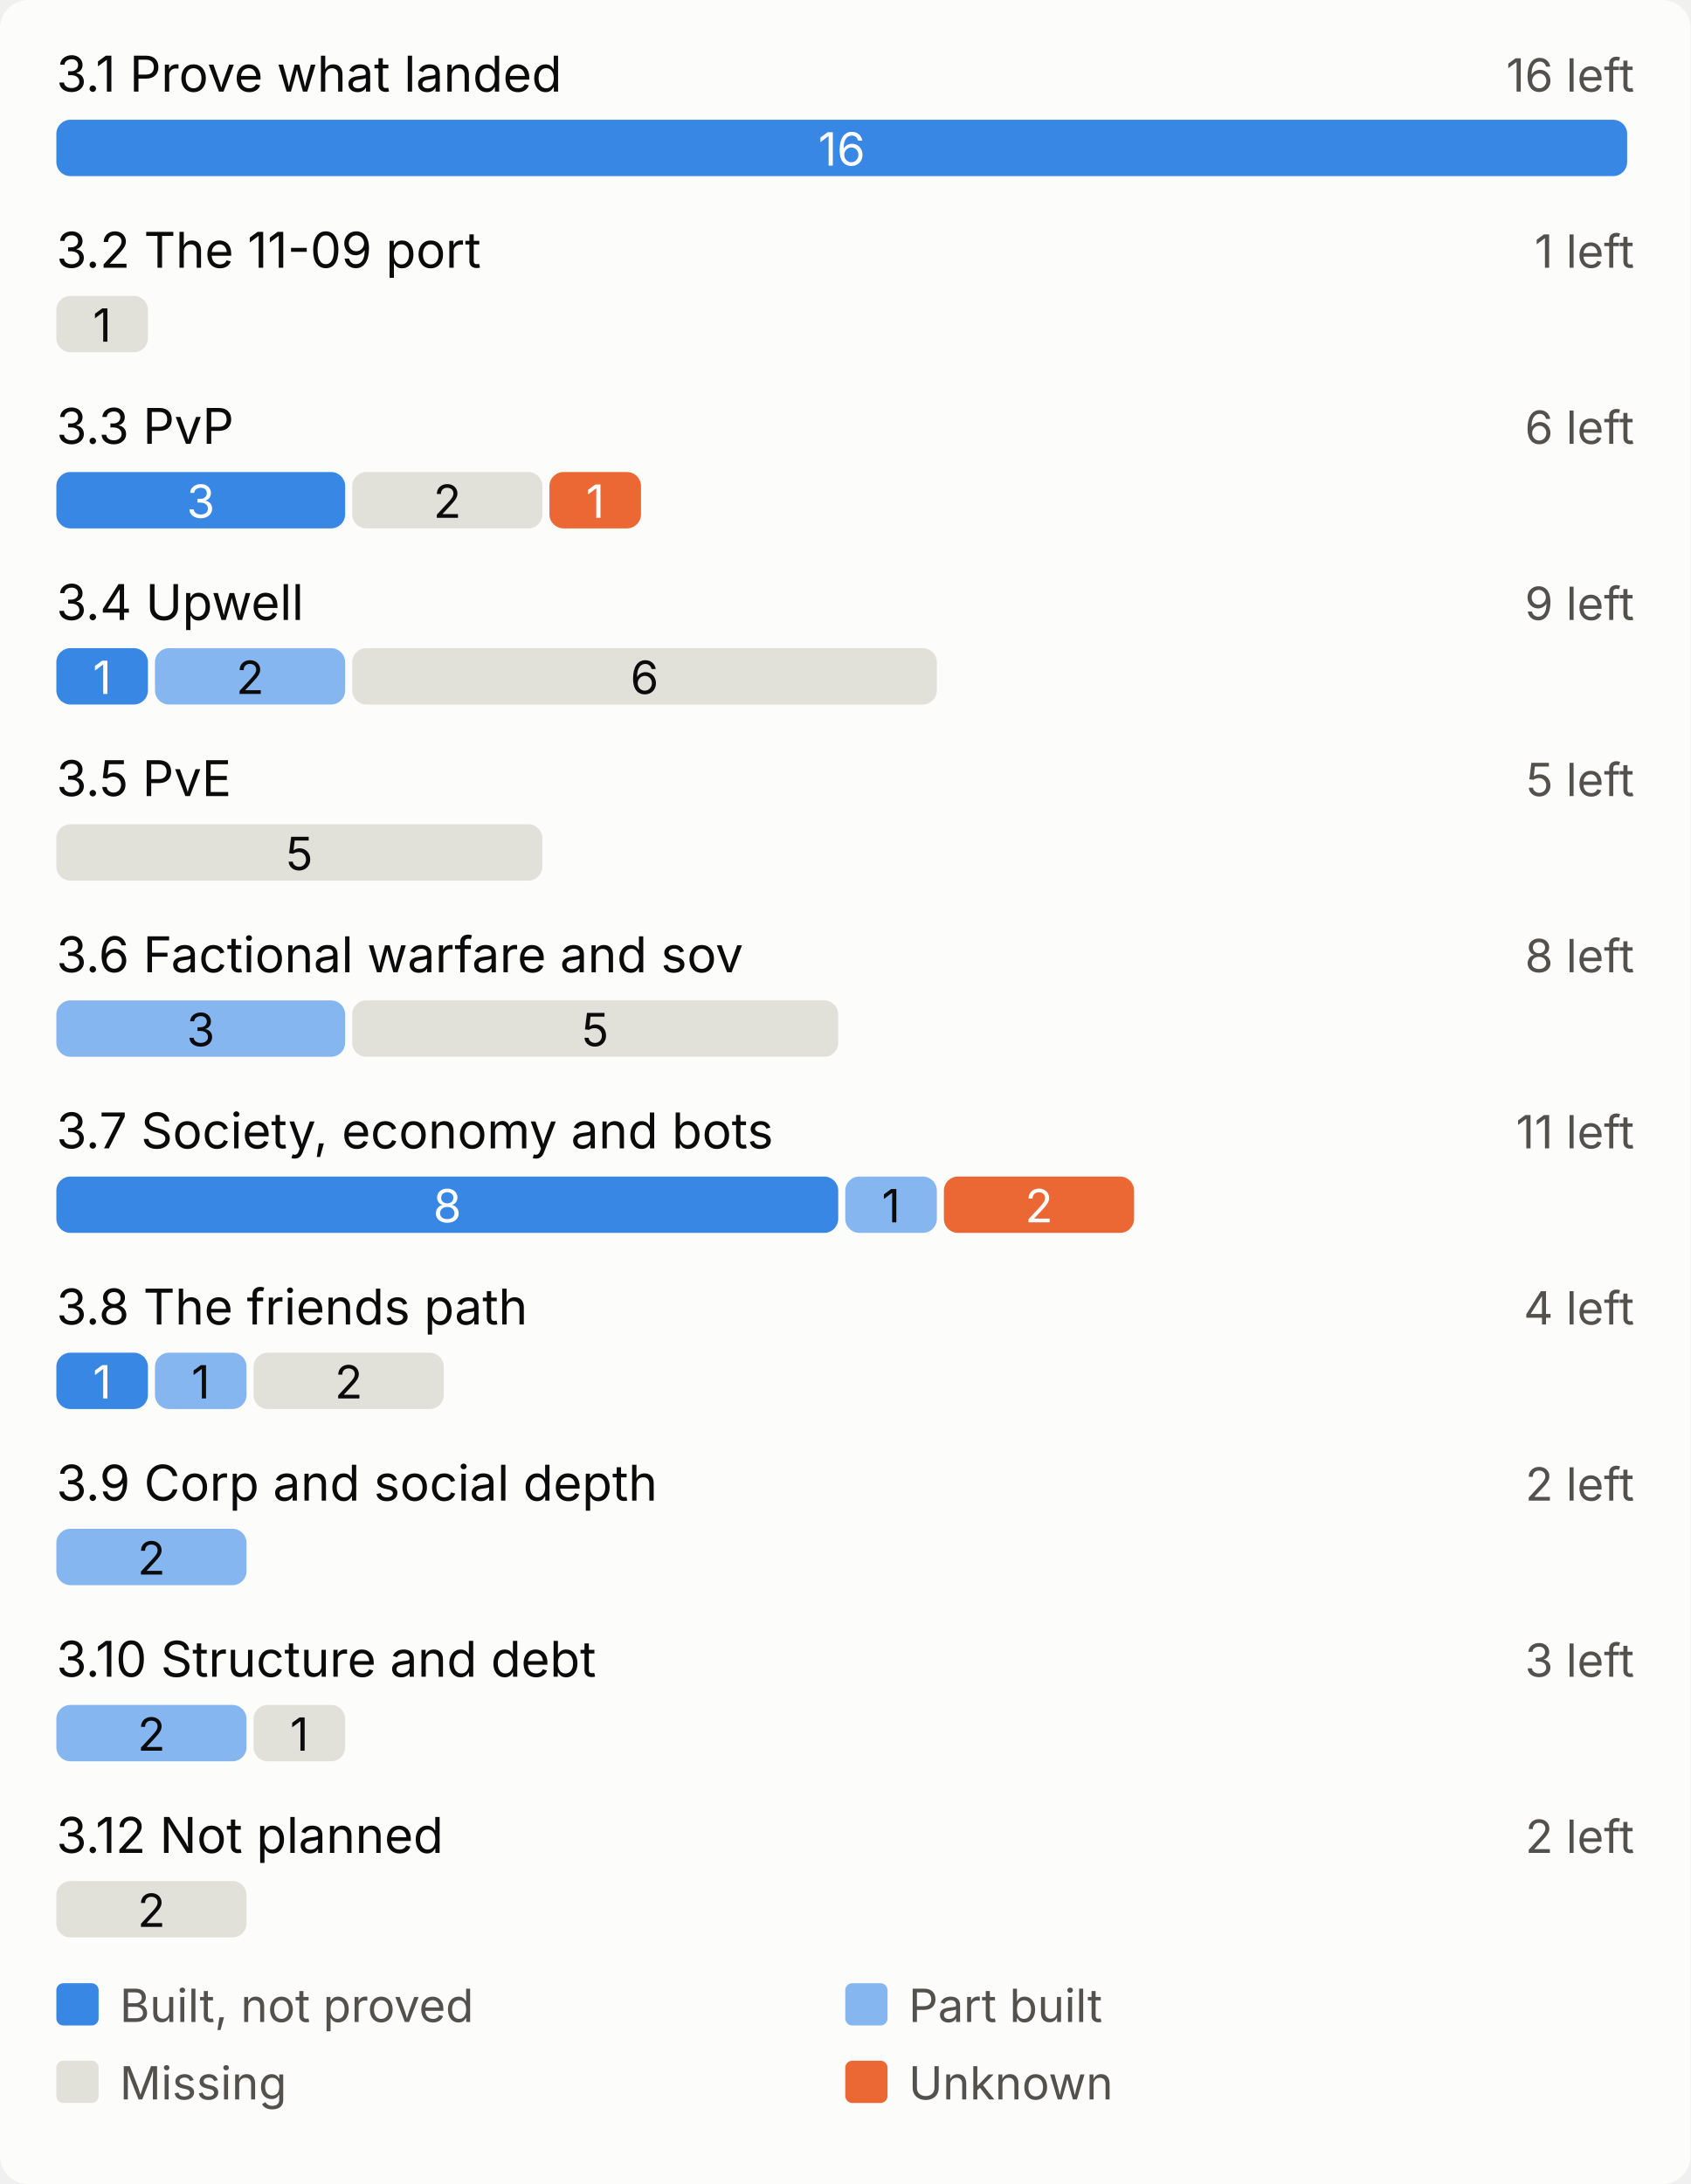
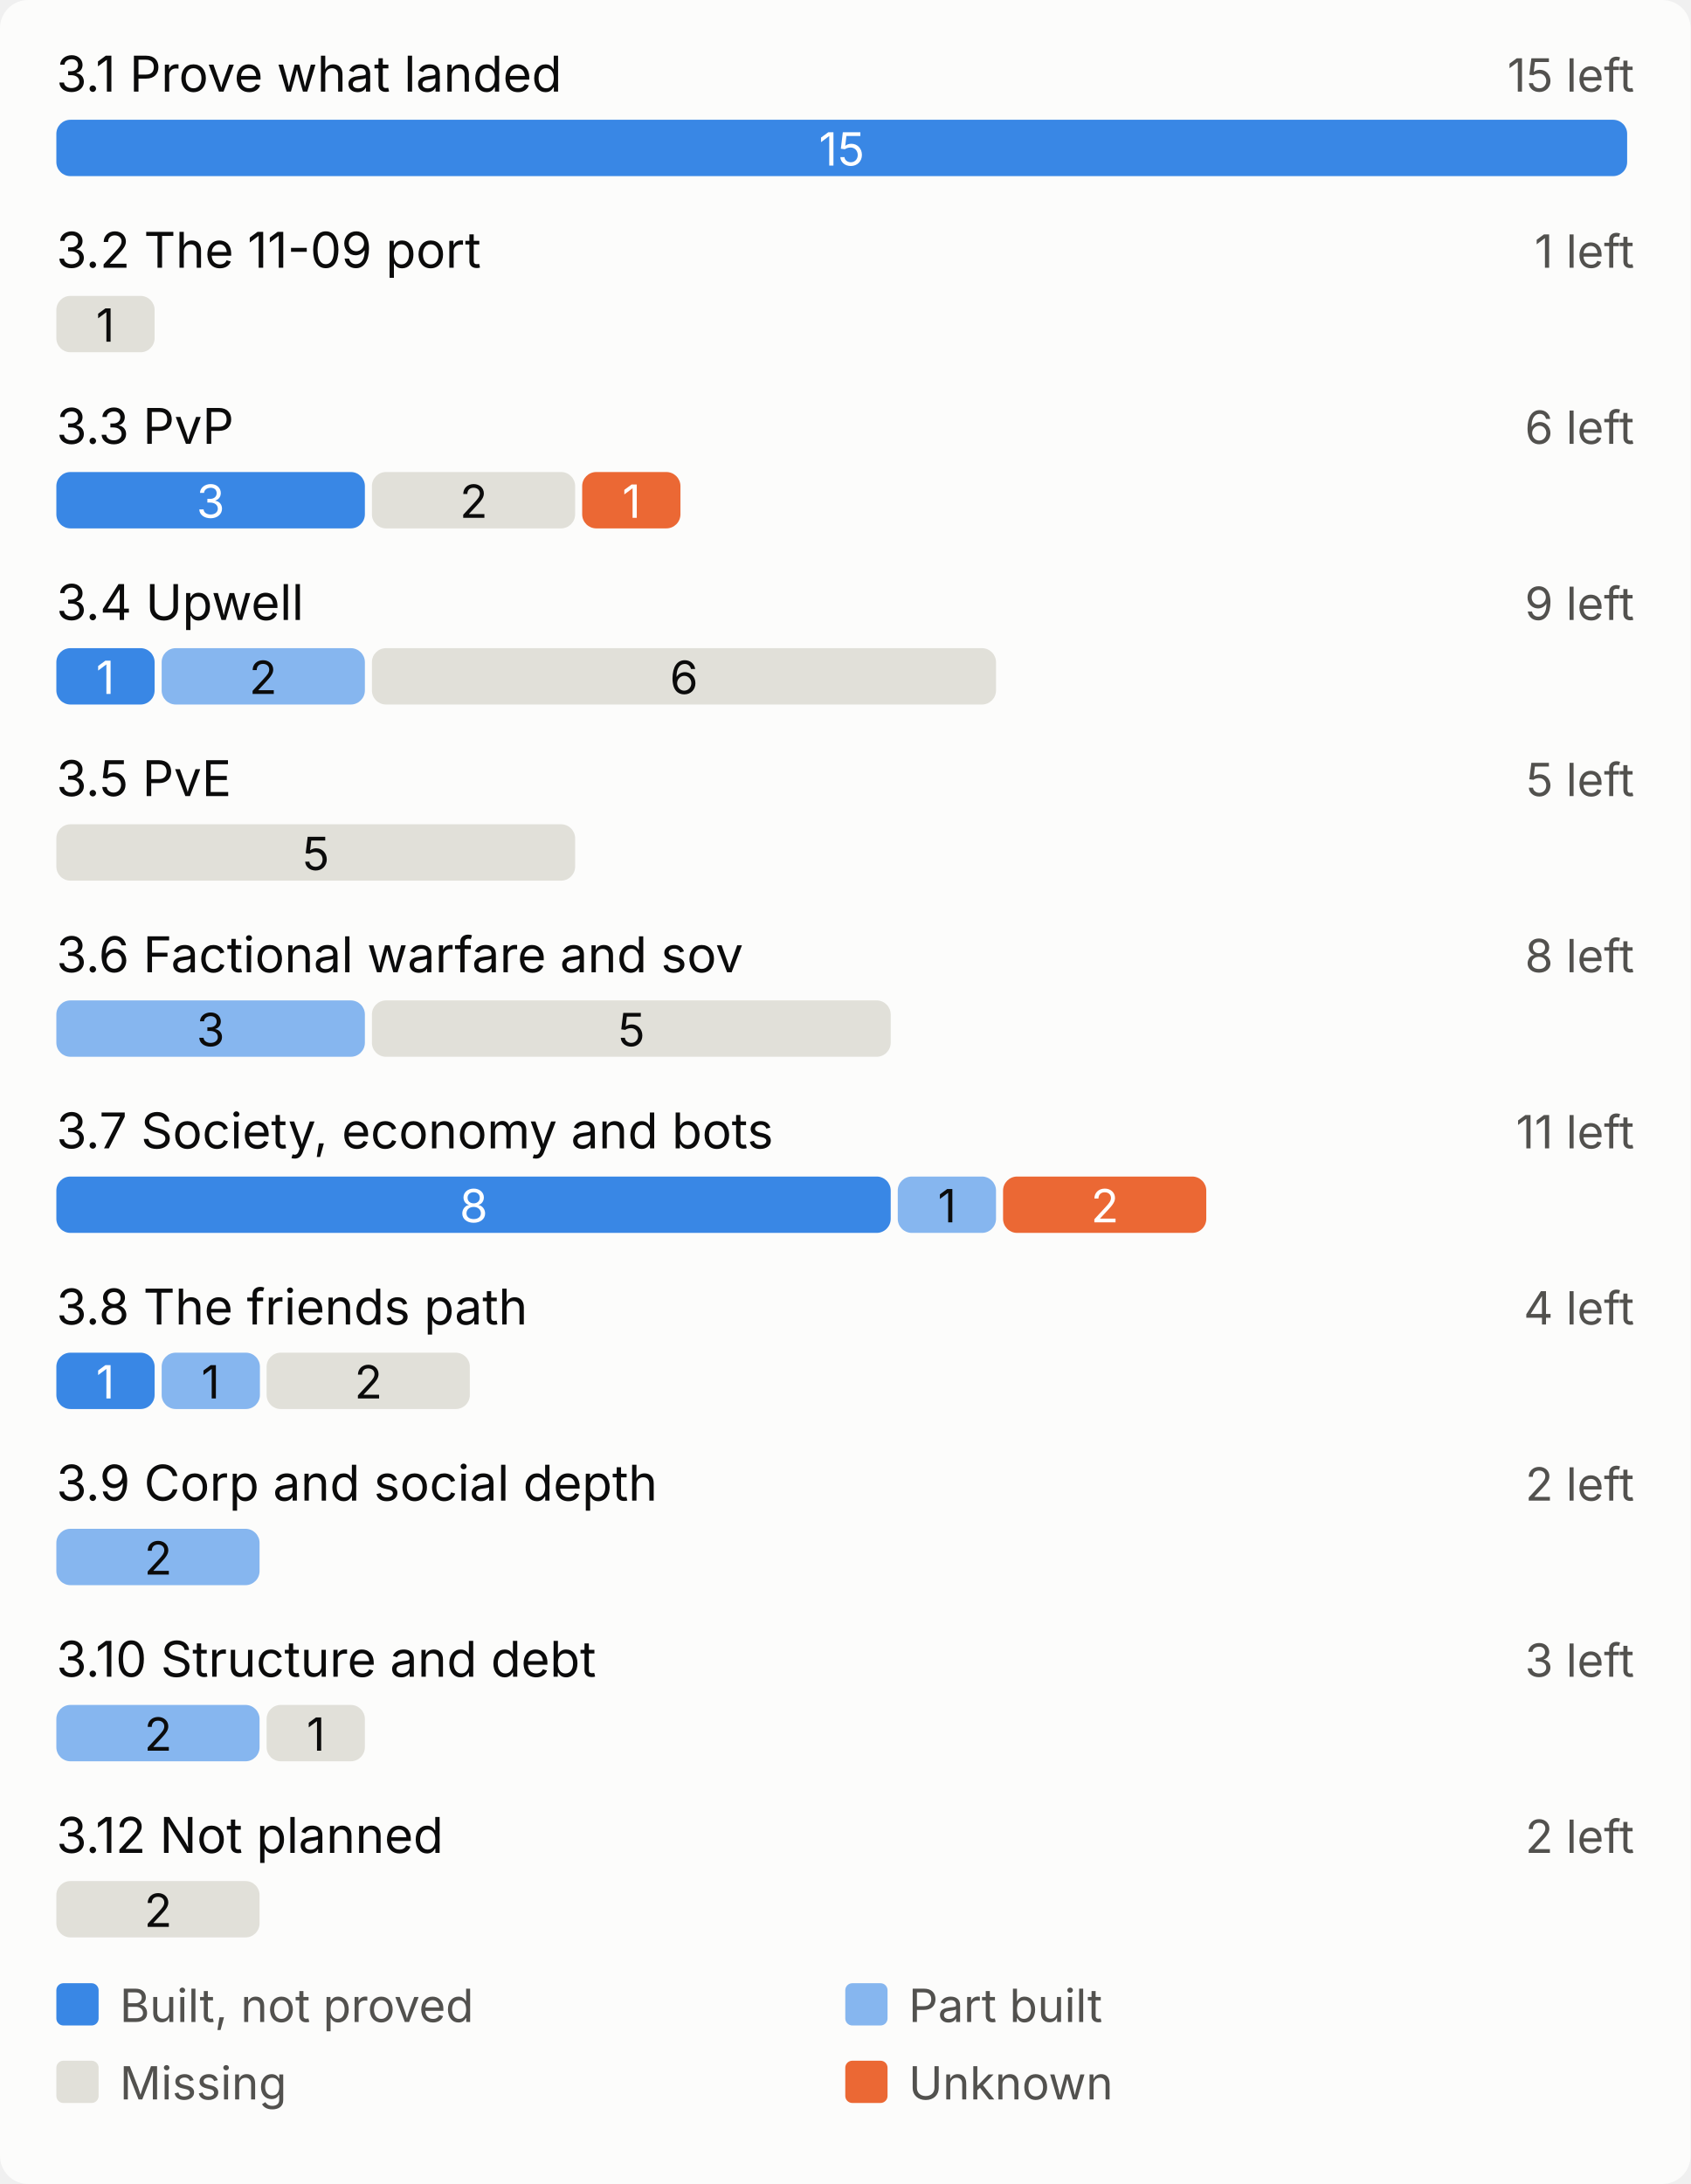
<svg xmlns="http://www.w3.org/2000/svg" viewBox="0 0 480 620" role="img" aria-label="What is left, by theme">
  <style>
.bg{fill:#fcfcfb}.t{fill:#0b0b0b}.s{fill:#52514e}.track{fill:#e1e0d9}
.proved{fill:#184f95}.built{fill:#3987e5}.part{fill:#86b6ef}.missing{fill:#e1e0d9}.unknown{fill:#eb6834}
.bad{fill:#eb6834}.none{fill:#c3c2b7}
.in-proved,.in-built,.in-unknown,.in-bad{fill:#fff}.in-part,.in-missing,.in-none{fill:#0b0b0b}
@media (prefers-color-scheme:dark){
.bg{fill:#1a1a19}.t{fill:#f0efec}.s{fill:#c3c2b7}.track{fill:#383835}
.proved{fill:#86b6ef}.built{fill:#3987e5}.part{fill:#184f95}.missing{fill:#383835}.unknown{fill:#d95926}
.bad{fill:#d95926}.none{fill:#52514e}
.in-proved{fill:#0b0b0b}.in-part,.in-missing,.in-none{fill:#f0efec}
}
text{font-family:system-ui,-apple-system,"Segoe UI",sans-serif;font-size:14px}
.big{font-size:40px;font-weight:600}.b{font-weight:600}.sm{font-size:13px}
</style>
  <rect width="480" height="620" rx="8" class="bg" />
  <text x="16.0" y="26" class="t">3.1 Prove what landed</text>
-   <text x="464.0" y="26" class="s sm" text-anchor="end">16 left</text>
+   <text x="464.0" y="26" class="s sm" text-anchor="end">15 left</text>
  <rect x="16.0" y="34" width="446.0" height="16" rx="4" class="built" />
-   <text x="239.0" y="47" class="in-built sm" text-anchor="middle">16</text>
+   <text x="239.0" y="47" class="in-built sm" text-anchor="middle">15</text>
  <text x="16.0" y="76" class="t">3.2 The 11-09 port</text>
  <text x="464.0" y="76" class="s sm" text-anchor="end">1 left</text>
-   <rect x="16.0" y="84" width="26.0" height="16" rx="4" class="missing" />
-   <text x="29.0" y="97" class="in-missing sm" text-anchor="middle">1</text>
+   <rect x="16.0" y="84" width="27.9" height="16" rx="4" class="missing" />
+   <text x="29.9" y="97" class="in-missing sm" text-anchor="middle">1</text>
  <text x="16.0" y="126" class="t">3.3 PvP</text>
  <text x="464.0" y="126" class="s sm" text-anchor="end">6 left</text>
-   <rect x="16.0" y="134" width="82.0" height="16" rx="4" class="built" />
-   <text x="57.0" y="147" class="in-built sm" text-anchor="middle">3</text>
-   <rect x="100.0" y="134" width="54.0" height="16" rx="4" class="missing" />
-   <text x="127.0" y="147" class="in-missing sm" text-anchor="middle">2</text>
-   <rect x="156.0" y="134" width="26.0" height="16" rx="4" class="unknown" />
-   <text x="169.0" y="147" class="in-unknown sm" text-anchor="middle">1</text>
+   <rect x="16.0" y="134" width="87.6" height="16" rx="4" class="built" />
+   <text x="59.8" y="147" class="in-built sm" text-anchor="middle">3</text>
+   <rect x="105.6" y="134" width="57.7" height="16" rx="4" class="missing" />
+   <text x="134.5" y="147" class="in-missing sm" text-anchor="middle">2</text>
+   <rect x="165.3" y="134" width="27.9" height="16" rx="4" class="unknown" />
+   <text x="179.3" y="147" class="in-unknown sm" text-anchor="middle">1</text>
  <text x="16.0" y="176" class="t">3.4 Upwell</text>
  <text x="464.0" y="176" class="s sm" text-anchor="end">9 left</text>
-   <rect x="16.0" y="184" width="26.0" height="16" rx="4" class="built" />
-   <text x="29.0" y="197" class="in-built sm" text-anchor="middle">1</text>
-   <rect x="44.0" y="184" width="54.0" height="16" rx="4" class="part" />
-   <text x="71.0" y="197" class="in-part sm" text-anchor="middle">2</text>
-   <rect x="100.0" y="184" width="166.0" height="16" rx="4" class="missing" />
-   <text x="183.0" y="197" class="in-missing sm" text-anchor="middle">6</text>
+   <rect x="16.0" y="184" width="27.9" height="16" rx="4" class="built" />
+   <text x="29.9" y="197" class="in-built sm" text-anchor="middle">1</text>
+   <rect x="45.9" y="184" width="57.7" height="16" rx="4" class="part" />
+   <text x="74.7" y="197" class="in-part sm" text-anchor="middle">2</text>
+   <rect x="105.6" y="184" width="177.2" height="16" rx="4" class="missing" />
+   <text x="194.2" y="197" class="in-missing sm" text-anchor="middle">6</text>
  <text x="16.0" y="226" class="t">3.5 PvE</text>
  <text x="464.0" y="226" class="s sm" text-anchor="end">5 left</text>
-   <rect x="16.0" y="234" width="138.0" height="16" rx="4" class="missing" />
-   <text x="85.0" y="247" class="in-missing sm" text-anchor="middle">5</text>
+   <rect x="16.0" y="234" width="147.3" height="16" rx="4" class="missing" />
+   <text x="89.7" y="247" class="in-missing sm" text-anchor="middle">5</text>
  <text x="16.0" y="276" class="t">3.6 Factional warfare and sov</text>
  <text x="464.0" y="276" class="s sm" text-anchor="end">8 left</text>
-   <rect x="16.0" y="284" width="82.0" height="16" rx="4" class="part" />
-   <text x="57.0" y="297" class="in-part sm" text-anchor="middle">3</text>
-   <rect x="100.0" y="284" width="138.0" height="16" rx="4" class="missing" />
-   <text x="169.0" y="297" class="in-missing sm" text-anchor="middle">5</text>
+   <rect x="16.0" y="284" width="87.6" height="16" rx="4" class="part" />
+   <text x="59.8" y="297" class="in-part sm" text-anchor="middle">3</text>
+   <rect x="105.6" y="284" width="147.3" height="16" rx="4" class="missing" />
+   <text x="179.3" y="297" class="in-missing sm" text-anchor="middle">5</text>
  <text x="16.0" y="326" class="t">3.7 Society, economy and bots</text>
  <text x="464.0" y="326" class="s sm" text-anchor="end">11 left</text>
-   <rect x="16.0" y="334" width="222.0" height="16" rx="4" class="built" />
-   <text x="127.0" y="347" class="in-built sm" text-anchor="middle">8</text>
-   <rect x="240.0" y="334" width="26.0" height="16" rx="4" class="part" />
-   <text x="253.0" y="347" class="in-part sm" text-anchor="middle">1</text>
-   <rect x="268.0" y="334" width="54.0" height="16" rx="4" class="unknown" />
-   <text x="295.0" y="347" class="in-unknown sm" text-anchor="middle">2</text>
+   <rect x="16.0" y="334" width="236.9" height="16" rx="4" class="built" />
+   <text x="134.5" y="347" class="in-built sm" text-anchor="middle">8</text>
+   <rect x="254.9" y="334" width="27.9" height="16" rx="4" class="part" />
+   <text x="268.9" y="347" class="in-part sm" text-anchor="middle">1</text>
+   <rect x="284.8" y="334" width="57.7" height="16" rx="4" class="unknown" />
+   <text x="313.7" y="347" class="in-unknown sm" text-anchor="middle">2</text>
  <text x="16.0" y="376" class="t">3.8 The friends path</text>
  <text x="464.0" y="376" class="s sm" text-anchor="end">4 left</text>
-   <rect x="16.0" y="384" width="26.0" height="16" rx="4" class="built" />
-   <text x="29.0" y="397" class="in-built sm" text-anchor="middle">1</text>
-   <rect x="44.0" y="384" width="26.0" height="16" rx="4" class="part" />
-   <text x="57.0" y="397" class="in-part sm" text-anchor="middle">1</text>
-   <rect x="72.0" y="384" width="54.0" height="16" rx="4" class="missing" />
-   <text x="99.0" y="397" class="in-missing sm" text-anchor="middle">2</text>
+   <rect x="16.0" y="384" width="27.9" height="16" rx="4" class="built" />
+   <text x="29.9" y="397" class="in-built sm" text-anchor="middle">1</text>
+   <rect x="45.9" y="384" width="27.9" height="16" rx="4" class="part" />
+   <text x="59.8" y="397" class="in-part sm" text-anchor="middle">1</text>
+   <rect x="75.7" y="384" width="57.7" height="16" rx="4" class="missing" />
+   <text x="104.6" y="397" class="in-missing sm" text-anchor="middle">2</text>
  <text x="16.0" y="426" class="t">3.9 Corp and social depth</text>
  <text x="464.0" y="426" class="s sm" text-anchor="end">2 left</text>
-   <rect x="16.0" y="434" width="54.0" height="16" rx="4" class="part" />
-   <text x="43.0" y="447" class="in-part sm" text-anchor="middle">2</text>
+   <rect x="16.0" y="434" width="57.7" height="16" rx="4" class="part" />
+   <text x="44.9" y="447" class="in-part sm" text-anchor="middle">2</text>
  <text x="16.0" y="476" class="t">3.10 Structure and debt</text>
  <text x="464.0" y="476" class="s sm" text-anchor="end">3 left</text>
-   <rect x="16.0" y="484" width="54.0" height="16" rx="4" class="part" />
-   <text x="43.0" y="497" class="in-part sm" text-anchor="middle">2</text>
-   <rect x="72.0" y="484" width="26.0" height="16" rx="4" class="missing" />
-   <text x="85.0" y="497" class="in-missing sm" text-anchor="middle">1</text>
+   <rect x="16.0" y="484" width="57.7" height="16" rx="4" class="part" />
+   <text x="44.9" y="497" class="in-part sm" text-anchor="middle">2</text>
+   <rect x="75.7" y="484" width="27.9" height="16" rx="4" class="missing" />
+   <text x="89.7" y="497" class="in-missing sm" text-anchor="middle">1</text>
  <text x="16.0" y="526" class="t">3.12 Not planned</text>
  <text x="464.0" y="526" class="s sm" text-anchor="end">2 left</text>
-   <rect x="16.0" y="534" width="54.0" height="16" rx="4" class="missing" />
-   <text x="43.0" y="547" class="in-missing sm" text-anchor="middle">2</text>
+   <rect x="16.0" y="534" width="57.7" height="16" rx="4" class="missing" />
+   <text x="44.9" y="547" class="in-missing sm" text-anchor="middle">2</text>
  <rect x="16.0" y="563" width="12.0" height="12" rx="2" class="built" />
  <text x="34.0" y="574" class="s sm">Built, not proved</text>
  <rect x="240.0" y="563" width="12.0" height="12" rx="2" class="part" />
  <text x="258.0" y="574" class="s sm">Part built</text>
  <rect x="16.0" y="585" width="12.0" height="12" rx="2" class="missing" />
  <text x="34.0" y="596" class="s sm">Missing</text>
  <rect x="240.0" y="585" width="12.0" height="12" rx="2" class="unknown" />
  <text x="258.0" y="596" class="s sm">Unknown</text>
</svg>
